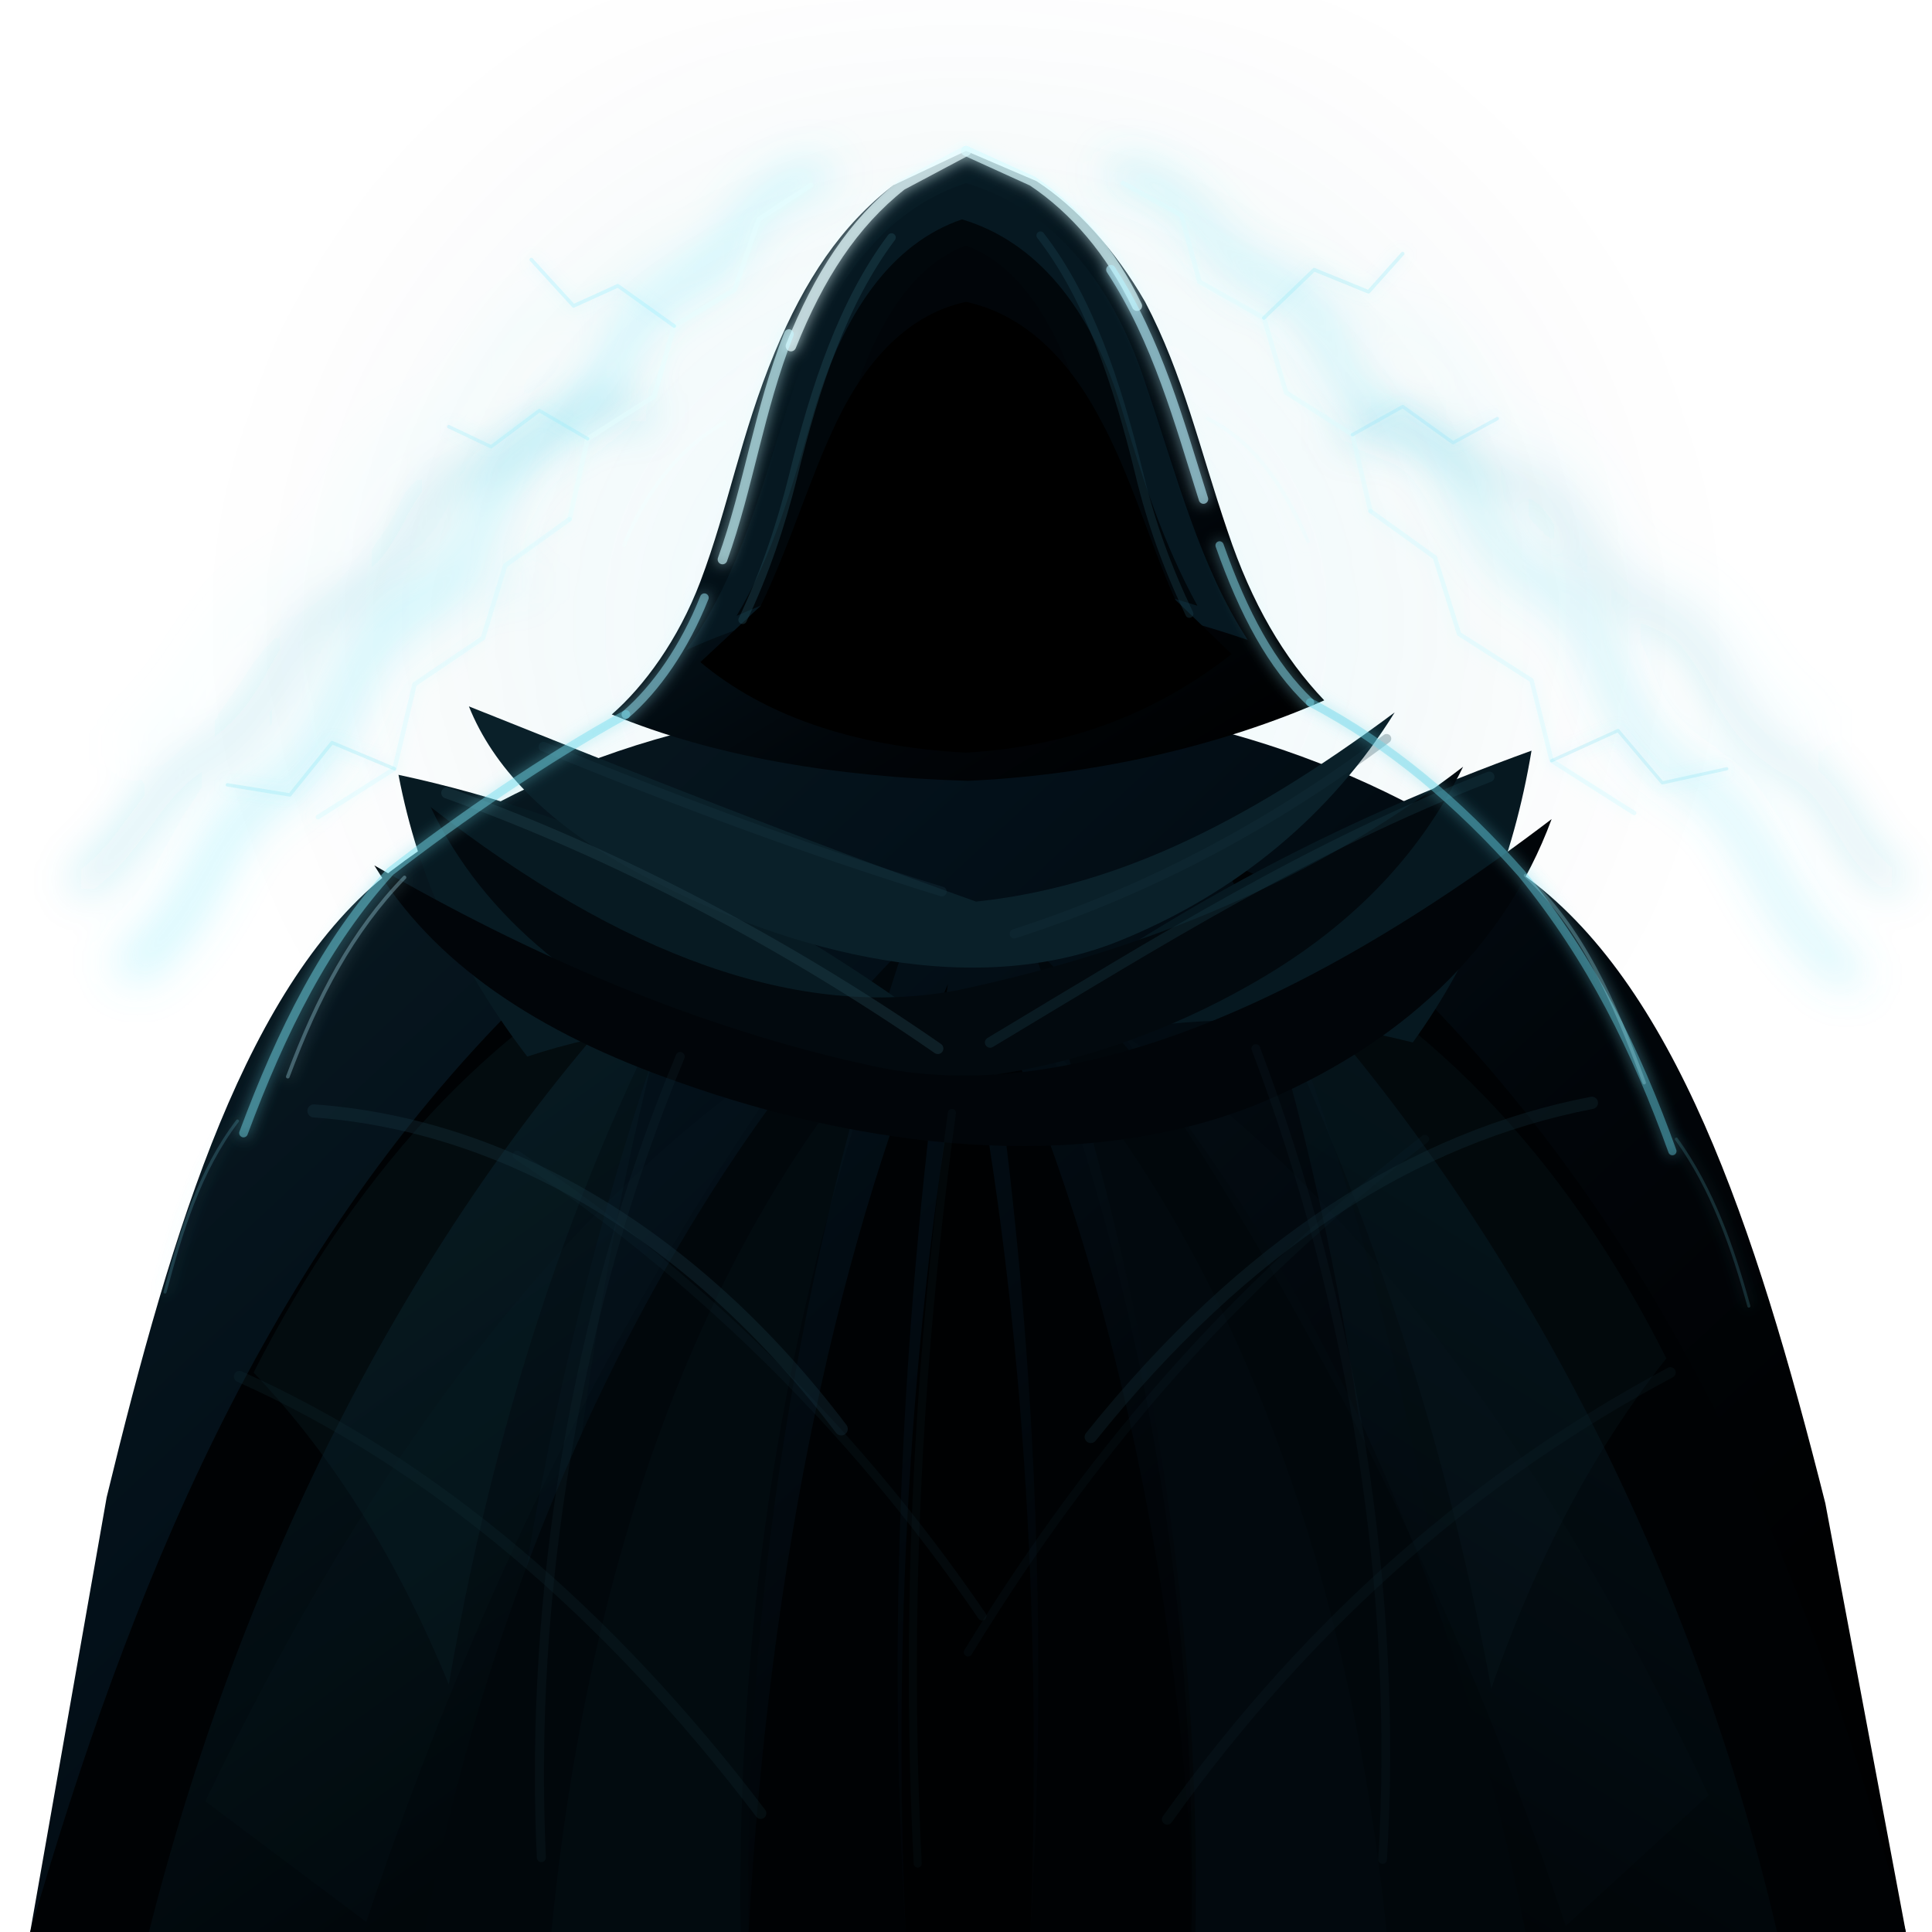
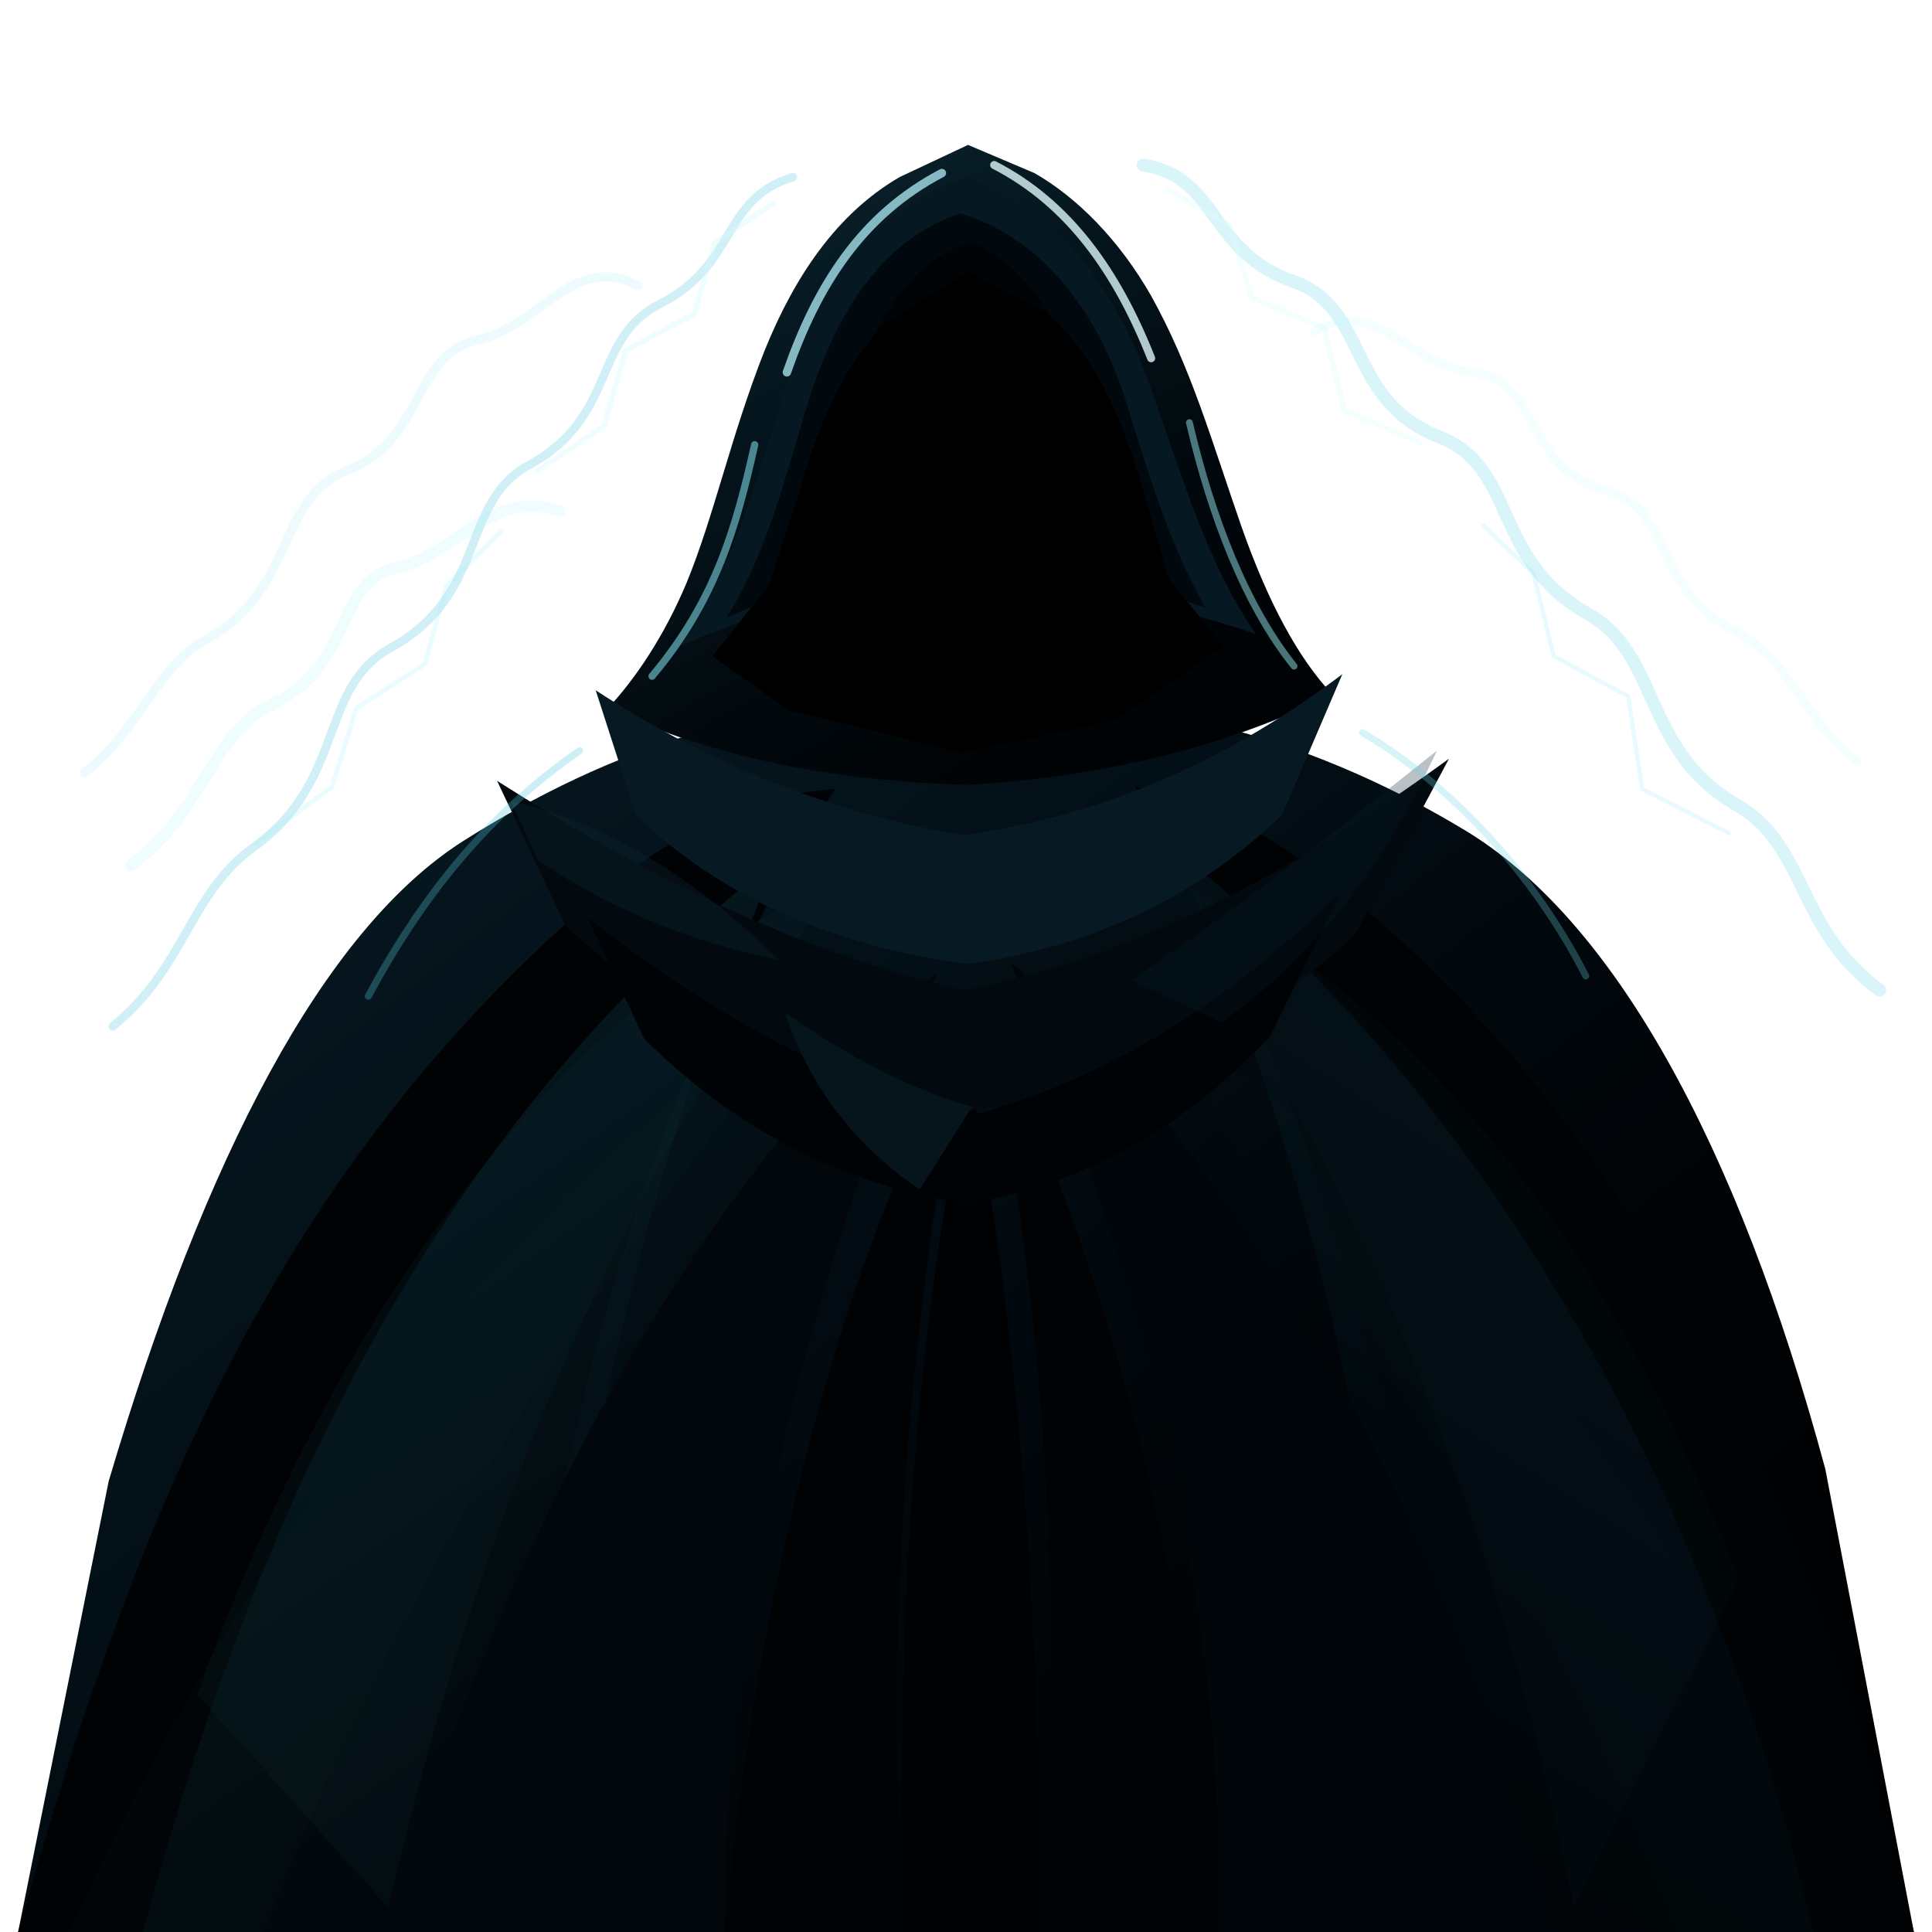
- <svg xmlns="http://www.w3.org/2000/svg" viewBox="0 0 96 96" role="img" aria-labelledby="v205-title v205-desc" data-brand-v20-candidate="v20.5-reference-silhouette" data-brand-reference-decision="not-reference-approved">
+ <svg xmlns="http://www.w3.org/2000/svg" viewBox="0 0 96 96" role="img" aria-labelledby="v206-title v206-desc" data-brand-v20-candidate="v20.6-reference-monolith" data-brand-reference-decision="not-reference-approved">
  <defs>
-     <linearGradient id="v205-cloak" x1="18" y1="39" x2="71" y2="96" gradientUnits="userSpaceOnUse">
-       <stop stop-color="#081820" />
-       <stop offset=".28" stop-color="#031019" />
-       <stop offset=".68" stop-color="#010509" />
+     <linearGradient id="v206-cloak-gradient" x1="20" y1="40" x2="63" y2="95" gradientUnits="userSpaceOnUse">
+       <stop stop-color="#07171f" />
+       <stop offset=".28" stop-color="#031018" />
+       <stop offset=".66" stop-color="#01060a" />
      <stop offset="1" stop-color="#000102" />
    </linearGradient>
-     <linearGradient id="v205-hood" x1="39" y1="8" x2="58" y2="39" gradientUnits="userSpaceOnUse">
-       <stop stop-color="#0a222c" />
-       <stop offset=".36" stop-color="#04131b" />
-       <stop offset=".74" stop-color="#010509" />
-       <stop offset="1" stop-color="#000102" />
+     <linearGradient id="v206-hood-gradient" x1="39" y1="7" x2="57" y2="39" gradientUnits="userSpaceOnUse">
+       <stop stop-color="#0a222d" />
+       <stop offset=".32" stop-color="#05151d" />
+       <stop offset=".7" stop-color="#01070b" />
+       <stop offset="1" stop-color="#000204" />
    </linearGradient>
-     <linearGradient id="v205-left" x1="9" y1="49" x2="43" y2="96" gradientUnits="userSpaceOnUse">
-       <stop stop-color="#0b2630" />
-       <stop offset=".42" stop-color="#04131b" />
-       <stop offset="1" stop-color="#000103" />
+     <linearGradient id="v206-fold-left" x1="11" y1="50" x2="42" y2="93" gradientUnits="userSpaceOnUse">
+       <stop stop-color="#0a2732" />
+       <stop offset=".48" stop-color="#04131b" />
+       <stop offset="1" stop-color="#000204" />
    </linearGradient>
-     <linearGradient id="v205-right" x1="84" y1="47" x2="53" y2="96" gradientUnits="userSpaceOnUse">
-       <stop stop-color="#091f29" />
-       <stop offset=".47" stop-color="#030e15" />
-       <stop offset="1" stop-color="#000103" />
+     <linearGradient id="v206-fold-right" x1="83" y1="47" x2="53" y2="94" gradientUnits="userSpaceOnUse">
+       <stop stop-color="#081e28" />
+       <stop offset=".5" stop-color="#020d14" />
+       <stop offset="1" stop-color="#000204" />
    </linearGradient>
-     <radialGradient id="v205-aura" cx="0" cy="0" r="1" gradientTransform="translate(48 31) rotate(90) scale(35 38)" gradientUnits="userSpaceOnUse">
-       <stop stop-color="#75eeff" stop-opacity=".34" />
-       <stop offset=".38" stop-color="#24b4d0" stop-opacity=".17" />
-       <stop offset="1" stop-color="#04131b" stop-opacity="0" />
-     </radialGradient>
-     <filter id="v205-haze" x="-80%" y="-80%" width="260%" height="260%">
-       <feGaussianBlur stdDeviation="4" />
-     </filter>
-     <filter id="v205-soft" x="-70%" y="-70%" width="240%" height="240%">
-       <feGaussianBlur stdDeviation="1.05" />
-     </filter>
-     <filter id="v205-glow" x="-100%" y="-100%" width="300%" height="300%">
-       <feGaussianBlur stdDeviation=".34" result="b" />
-       <feMerge>
-         <feMergeNode in="b" />
-         <feMergeNode in="SourceGraphic" />
-       </feMerge>
-     </filter>
  </defs>
-   <g data-brand-field-rear="" data-brand-depth="far" aria-hidden="true">
-     <ellipse cx="48" cy="31" rx="33" ry="32" fill="url(#v205-aura)" filter="url(#v205-haze)" opacity=".32" />
-     <g fill="none" stroke-linecap="round" stroke-linejoin="round" filter="url(#v205-soft)">
-       <path d="M40.6 8.7C36.8 9.5 37 12.7 33.6 14.3C30.3 15.8 31.1 19.6 27.2 21.5C23.8 23.2 24.7 27.7 20.5 30C17.1 31.8 18.1 36.6 13.5 39.5C10.5 41.4 10.5 45.2 6.8 48.1" stroke="#69e7fb" stroke-opacity=".3" stroke-width="1.45" />
-       <path d="M36.2 12.8C32.4 11.4 30.8 14.9 27.4 15.5C24.3 16 24.3 20.1 20.7 21.4C17.4 22.6 18 27 13.9 29C10.8 30.5 10.3 34.3 6.5 37.2" stroke="#a8f4ff" stroke-opacity=".14" stroke-width=".8" />
-       <path d="M31.7 20.5C28.3 19.2 26.4 22.7 23.6 23.3C20.3 24 21 28.2 17.1 29.9C13.8 31.3 14.2 35.5 10 37.7C7.6 39 6.7 42 4.2 43.8" stroke="#2bb9d5" stroke-opacity=".25" stroke-width="1.16" />
-       <path d="M26.2 29C22.8 28.2 21.7 31.4 18.7 32.3C15.8 33.2 16.7 37.1 12.9 39.1C9.8 40.8 10 45 5.8 47.8" stroke="#70e6fa" stroke-opacity=".17" stroke-width=".74" />
-       <path d="M55.7 8.6C59.5 9.2 59.6 12.4 63.1 13.9C66.8 15.5 65.7 19.7 70 21.3C73.1 22.5 72.8 26.8 77 29.2C80.6 31.3 79.4 36 84 38.7C87.6 40.8 87.4 44.9 91.8 48.4" stroke="#5bdef4" stroke-opacity=".28" stroke-width="1.34" />
-       <path d="M61.6 14.1C65.1 12.6 66.7 16 69.8 16.4C73.1 16.9 72.5 21.1 76.4 22.2C79.7 23.2 78.8 27.6 83.3 29.2C86.1 30.2 86.4 34 90 36.1" stroke="#9cf1ff" stroke-opacity=".13" stroke-width=".77" />
-       <path d="M67.1 21.5C70.7 20.1 72.4 23.4 75.4 24C78.7 24.7 78 28.9 82.2 30.5C85.7 31.8 84.9 35.9 89.1 38.1C91.6 39.4 91.5 42 94 43.8" stroke="#25adca" stroke-opacity=".23" stroke-width="1.08" />
+   <g data-brand-field-rear="" data-brand-depth="far" aria-hidden="true" fill="none" stroke-linecap="round" stroke-linejoin="round">
+     <path d="M39.4 8.8C35.8 9.9 36.7 13.1 32.8 15.1C29.4 16.8 30.7 20.7 26.3 23.1C22.8 25 24.3 29.5 19.4 32.2C15.8 34.2 17.2 38.8 12.6 42.1C9.4 44.4 9.2 48.1 5.6 51" stroke="#31b9d5" stroke-opacity=".23" stroke-width=".42" />
+     <path d="M31.7 14.2C28.5 12.5 26.9 16.2 23.7 16.9C20.5 17.6 21.1 21.9 17.2 23.4C13.7 24.8 14.7 29.4 10.2 31.8C7.8 33.1 7 36.2 4.2 38.4" stroke="#75e4f6" stroke-opacity=".13" stroke-width=".45" />
+     <path d="M27.8 25.4C24.5 24.2 22.6 27.6 19.7 28.2C16.6 28.9 17.6 33.1 13.5 35C10.5 36.4 10.2 40.3 6.5 43" stroke="#9ceefa" stroke-opacity=".16" stroke-width=".58" />
+     <path d="M56.8 8.2C60.6 8.8 60 12.5 64.3 14C68 15.3 66.9 19.9 71.5 21.7C75.4 23.2 74.1 27.8 78.9 30.5C82.5 32.5 81.6 37.3 86.3 40C89.8 42 89.2 46.1 93.4 49.2" stroke="#48cce4" stroke-opacity=".21" stroke-width=".64" />
+     <path d="M65.3 16.5C68.3 14.6 70.1 18.2 73.2 18.5C76.6 18.9 75.7 23.4 79.9 24.4C83 25.2 82.3 29.4 86.1 31.3C89.1 32.8 89.7 36 92.3 37.8" stroke="#a7f3ff" stroke-opacity=".12" stroke-width=".42" />
+   </g>
+   <g data-brand-figure="" data-brand-depth="base">
+     <path id="v206-cloak" data-brand-cloak="" d="M48.1 34.7C38.2 34.5 30.4 37.1 23 41.8C16.1 46.2 10.2 57.4 5.4 73.6L.9 96H95.1L90.7 73C86.3 56.7 80.1 45.6 72.7 41.2C65.7 37 57.8 34.5 48.1 34.7Z" fill="url(#v206-cloak-gradient)" />
+     <g data-brand-folds-far="" data-brand-depth="mid">
+       <path d="M.9 96C6.6 75.8 13.5 58.7 28.9 45.2C33.2 41.4 37.3 39.5 41.5 39.2C31.8 54.4 26.6 73.3 25.1 96Z" fill="#000204" />
+       <path d="M95.1 96C90.4 76.4 82.5 57.1 66.9 44.4C63.5 41.6 59.8 39.7 56.4 39.1C65.7 54.5 71.3 73.8 72.7 96Z" fill="#000204" />
+       <path d="M7.1 96C12.5 76 21.2 56.3 38.6 42.7C31.7 58.8 27.7 76 27 96Z" fill="url(#v206-fold-left)" opacity=".68" />
+       <path d="M90.1 96C85.1 75 74.9 55.5 58.4 42.2C65.5 58.7 69.7 76.1 69.5 96Z" fill="url(#v206-fold-right)" opacity=".57" />
+       <path d="M9.8 84.2C17.2 63.9 28.2 49.8 41.9 43.5C31.9 56.9 24.2 73.6 19.3 94.8Z" fill="#0a2630" opacity=".2" />
+       <path d="M86.4 78.5C79.7 60.9 69.7 49.1 56.8 42.9C66.2 55.9 74 73.6 78.2 94.7Z" fill="#071b24" opacity=".16" />
+     </g>
+     <g data-brand-folds-near="" data-brand-depth="near">
+       <path d="M19.1 96C25.5 75.7 34.3 59.3 46.6 48.3C39.7 64.9 36 80.7 36 96Z" fill="#01070b" />
+       <path d="M77.5 96C71.8 75.7 62.6 58.4 50.2 47.8C57.1 64.4 61 80.7 60.5 96Z" fill="#01060a" />
+       <path d="M36 96C37.8 77.5 42.1 62.2 47.8 51.8C44.6 69.4 44.1 83 44.9 96Z" fill="#000204" />
+       <path d="M60.5 96C59 77.8 54.9 62 49.1 51C52.5 68.4 52.7 82.8 51.7 96Z" fill="#000204" />
+       <path d="M44.9 96C44.5 80.1 45.5 65.8 48.2 53.4C50.6 66 51.7 80.6 51.7 96Z" fill="#000102" />
+       <path d="M3.4 96C11.9 77.5 23.9 60.1 40.9 49.4C27.9 65.2 19.3 80.2 13.1 96Z" fill="#09202a" opacity=".08" />
+       <path d="M92.7 96C84.6 76.7 72.5 59.3 55.1 48.7C68.8 65.6 77.5 81 83.4 96Z" fill="#061820" opacity=".075" />
+     </g>
+     <path id="v206-hood" data-brand-hood="" data-brand-depth="mid" d="M48.1 7.2L44.7 8.8C41.6 10.6 39.5 13.7 38 17.4C36.3 21.7 35.5 25.6 34.1 29C33 31.6 31.6 33.7 30.2 35.2C35.6 37.7 41.5 38.8 48.1 39C54.8 38.6 61 37.1 66.2 34.5C64.5 32.7 63 29.9 61.7 26.2C60.2 21.9 59.2 18.3 57.2 14.7C55.6 11.9 53.5 9.8 51.4 8.6L48.1 7.2Z" fill="url(#v206-hood-gradient)" />
+     <g data-brand-hood-layers="" data-brand-depth="near">
+       <path d="M48 8.8C43.6 10.2 40.7 14 39 19.4C37.5 24.1 36.4 28.3 33.8 32.1C37.8 30.3 42.5 29.1 48 29C53.7 29.2 58.3 30.1 62.4 31.5C59.8 27.7 58.7 23.4 57 18.8C55.1 13.7 52.1 10.1 48 8.8Z" fill="#061821" />
+       <path d="M47.7 10.6C43.9 11.9 41.5 15.4 40 20.5C38.8 24.5 38 27.6 36.1 30.7C39.8 29 43.8 28 48 27.8C52.4 28 56.2 28.9 59.9 30.2C58.2 27.2 57.2 24 56 20.1C54.5 15.2 51.5 11.7 47.7 10.6Z" fill="#02090e" />
+       <path d="M48.2 12C45.2 13 43.1 16.2 41.8 20.8C40.8 24.2 40.1 26.8 38.7 29C41.5 27.8 44.6 27.1 48 26.9C51.6 27.1 54.5 27.9 57.3 29.1C56.1 26.6 55.3 24.1 54.2 20.5C52.9 16.1 51 13.1 48.2 12Z" fill="#000407" />
+     </g>
+     <path id="v206-face" data-brand-face-void="" data-brand-depth="counter" d="M48.1 13.5L44.1 16C41.9 18.1 40.6 21.2 39.7 24.5L38.2 29.1L35.4 32.6L39.2 35.3L47.8 37.4L55.4 35.8L60.8 32.1L58.1 28.8L56.7 24C55.7 20.5 54.2 17.5 52.1 15.6L48.1 13.5Z" fill="#000" />
+     <g data-brand-cowl="" data-brand-depth="near">
+       <path d="M29.6 34.3C34.8 37.7 40.8 40.3 47.8 41.5C55.2 40.5 61.4 37.5 66.7 33.5L63.7 40.5C59.4 44.6 54.4 47 48.1 47.9C41.2 47 35.6 44.4 31.6 40.5Z" fill="#071923" />
+       <path d="M24.7 38.8C31.8 43.3 39.2 47.2 47.9 49.2C57 47.4 64.7 43 72 37.7L67.3 46.5C62 51.3 55.6 54.3 48 55.2C39.8 54.1 33.1 50.7 28.1 46Z" fill="#020a10" />
+       <path d="M29.2 45.6C35.5 50.5 41.2 53.6 48 55.5C54.5 53.8 60.7 50.2 66.7 44.2L63.1 51.5C58.8 56.1 53.7 58.9 48.1 59.8C41.6 58.9 36.2 55.8 32 51.6Z" fill="#000305" />
+       <path d="M25.4 39.8C30.4 41 34.6 43.7 38.7 47.7C33.8 46.7 29.7 44.8 26.7 42.7Z" fill="#0b2630" opacity=".35" />
+       <path d="M56.2 48.7C61.5 45.2 67 40.8 71.4 37.3C68.6 43.3 65.3 47.5 60.7 50.8Z" fill="#081e28" opacity=".28" />
+       <path d="M39 50.3C42.4 52.7 45.5 54.2 48.3 55L45.7 59.1C42.7 57.1 40.3 54.2 39 50.3Z" fill="#06141c" />
+     </g>
+     <g data-brand-rim="" data-brand-depth="front" fill="none" stroke-linecap="round" stroke-linejoin="round">
+       <path d="M46.8 8.6C42.8 10.7 40.6 14.2 39.1 18.5" stroke="#b6f6ff" stroke-opacity=".72" stroke-width=".42" />
+       <path d="M49.4 8.2C53.1 10.1 55.5 13.5 57.2 17.8" stroke="#e1fdff" stroke-opacity=".78" stroke-width=".4" />
+       <path d="M37.5 22.1C36.6 26.1 35.6 29.8 32.4 33.6" stroke="#85e5f2" stroke-opacity=".55" stroke-width=".36" />
+       <path d="M59.1 21C60.2 25.7 61.9 30.1 64.3 33.1" stroke="#9beef8" stroke-opacity=".48" stroke-width=".34" />
+       <path d="M28.8 37.3C24.2 40.5 21 44.5 18.3 49.5" stroke="#55c8dc" stroke-opacity=".3" stroke-width=".35" />
+       <path d="M67.7 36.4C72.1 39 76.2 43.4 78.8 48.5" stroke="#6ed7e6" stroke-opacity=".28" stroke-width=".34" />
    </g>
  </g>
-   <g data-brand-figure="" data-brand-depth="base">
-     <path id="v205-cloak" data-brand-cloak="" d="M48 34.8C37.1 34.6 27.1 37.4 19.4 43.3C12.3 48.8 8.6 60.8 5.3 74.4L1.5 96H94.7L90.7 74.7C87.2 60.8 83.2 48.8 75.6 43.4C68.2 38 58.5 34.6 48 34.8Z" fill="url(#v205-cloak)" />
-     <g data-brand-folds-far="" data-brand-depth="mid">
-       <path d="M1.5 96C6.4 79.1 13.1 62.4 25.9 49.7C29.2 46.4 32.6 44.3 36.2 42.8C30.1 56.9 25.5 75.1 24 96Z" fill="#000204" />
-       <path d="M94.7 96C90.4 79.4 83.5 62.5 70.6 49.4C67.5 46.2 64.4 44.2 60.8 42.8C67.4 57.1 72 74.9 73.5 96Z" fill="#000204" />
-       <path d="M7.4 96C12 77.8 20.9 59.7 34.1 46.5C29.7 61.4 27.3 78.2 27.4 96Z" fill="url(#v205-left)" opacity=".72" />
-       <path d="M88.3 96C84 77.5 74.8 59.6 61.9 46.3C66.9 61.7 69.5 78.3 68.9 96Z" fill="url(#v205-right)" opacity=".68" />
-       <path d="M12.6 68.2C17.7 58.2 25.1 49.6 35.5 45.6C29.4 56.3 24.9 68.7 22.3 83.7C19.8 77.6 16.6 72.4 12.6 68.2Z" fill="#0b2832" opacity=".24" />
-       <path d="M82.8 67.5C77.9 57.7 70.7 49.7 61.1 45.7C66.8 56.8 71.4 69.2 74.1 83.9C76.4 77.3 79.3 71.9 82.8 67.5Z" fill="#08202a" opacity=".22" />
-     </g>
-     <g data-brand-folds-near="" data-brand-depth="near">
-       <path d="M21.1 96C24.6 77.1 33.6 58.5 44.9 47.1C39.7 62.8 36.9 79.8 37.2 96Z" fill="#01070b" />
-       <path d="M75.8 96C72.1 76.8 63.3 58.6 51.3 47C56.9 63.2 59.7 79.8 59.4 96Z" fill="#01070b" />
-       <path d="M37.2 96C38.2 77.8 41.7 61.2 47.1 48.9C44.7 65.7 44.1 81.7 45 96Z" fill="#000204" />
-       <path d="M59.4 96C58.6 77.8 54.8 61.4 48.9 48.9C51.5 65.4 52.1 81.6 51.2 96Z" fill="#000204" />
-       <path d="M45 96C44.3 80.3 45.4 64.2 48 50.4C50.8 64.3 51.8 80.2 51.2 96Z" fill="#000102" />
-       <path d="M10.2 89.5C18.5 72.3 28.2 59.3 40.1 51.7C31.3 63.9 23.8 78.7 18.2 95.5Z" fill="#0a222b" opacity=".12" />
-       <path d="M84.9 89.2C77.2 72.8 67.4 59 55.8 51.4C64.5 64.1 72.2 78.8 77.8 95.7Z" fill="#071a22" opacity=".11" />
-       <path d="M27.4 96C29.2 77.5 34.8 62.2 43.8 51.8C38.9 65.8 36.6 80.5 36.8 96Z" fill="#0a222b" opacity=".14" />
-       <path d="M68.9 96C67 77.4 61.1 62.2 52.1 51.8C57.2 66.1 59.5 80.8 59.2 96Z" fill="#071a22" opacity=".12" />
-     </g>
-     <path id="v205-hood" data-brand-hood="" data-brand-depth="mid" d="M48 7.5L44.4 9.2C41.8 11.2 40 13.9 38.5 17.5C36.8 21.6 36.2 25.2 34.8 28.9C33.7 31.8 32 34.1 30.4 35.5C35.5 37.6 41.5 38.6 48.1 38.8C54.6 38.5 60.8 37 65.8 34.8C63.8 32.7 62.2 30 61 26.4C59.6 22.3 58.8 18.6 56.9 15C55.4 12.4 53.5 10.3 51.5 9L48 7.5Z" fill="url(#v205-hood)" />
-     <g data-brand-hood-layers="" data-brand-depth="near">
-       <path d="M48 9.1C44 10.4 41.2 14 39.4 19.4C37.8 24.3 36.8 28.5 34.1 32.3C38.1 30.5 42.5 29.4 48 29.2C53.6 29.4 58.2 30.5 62 31.8C59.6 28.1 58.5 23.7 56.9 19C55.2 13.8 52.1 10.3 48 9.1Z" fill="#061821" />
-       <path d="M47.8 10.9C44.3 12.1 41.9 15.5 40.4 20.6C39.3 24.4 38.4 27.6 36.6 30.6C40.2 29 44 28.1 48 27.9C52.3 28.1 56 29 59.5 30.1C57.8 27 56.8 23.9 55.7 20.2C54.2 15.3 51.5 12 47.8 10.9Z" fill="#01070b" />
-       <path d="M48 12.2C45.3 13.2 43.4 16.2 42.1 20.7C41 24.5 40.2 27 39.2 29.1C42 27.9 44.9 27.2 48 27C51.3 27.2 54.1 27.9 56.8 29C55.8 26.7 55 24.3 53.9 20.6C52.6 16.2 50.7 13.2 48 12.2Z" fill="#010509" />
-     </g>
-     <path id="v205-face" data-brand-face-void="" data-brand-depth="counter" d="M48 15C45.2 15.6 43.1 17.8 41.6 20.9C40.2 23.8 39.3 27 37.8 30.1L34.8 32.9C37.9 35.5 42.3 37.1 48 37.4C53.2 37.1 57.5 35.4 61.2 32.5L58.4 29.8C57.1 26.9 56.2 23.6 54.6 20.7C53 17.7 50.8 15.6 48 15Z" fill="#000" />
-     <g data-brand-hood-seams="" data-brand-depth="front" fill="none" stroke-linecap="round">
-       <path d="M44.3 11.8C41.9 15 40.5 19.2 39.4 23.7C38.8 26.1 38 28.5 36.9 30.8" stroke="#23505d" stroke-opacity=".38" stroke-width=".42" />
-       <path d="M51.7 11.7C54.1 14.8 55.5 19 56.6 23.5C57.2 26 58 28.2 59.1 30.5" stroke="#1d4653" stroke-opacity=".34" stroke-width=".4" />
-     </g>
-     <g data-brand-cowl="" data-brand-depth="near">
-       <path d="M19.8 38.5C29.6 40.6 39.4 45.2 49.6 53.4C42.1 50.7 34.4 49.8 26.2 52.5C22.9 48.2 20.8 43.7 19.8 38.5Z" fill="#071a22" />
-       <path d="M76.1 37.3C66.7 40.7 57.2 45.4 46.2 54C54.2 50.7 62 49.7 70.2 51.8C73.3 47.5 75.2 42.7 76.1 37.3Z" fill="#061820" />
-       <path d="M23.3 35.1C31.3 38.3 39.8 41.7 48.5 44.8C55.1 44.1 61.5 41.2 69.3 35.4C66.2 40.4 61.5 44.4 55.5 46.8C47.9 49.8 38.4 47.1 31.2 43.1C27.1 40.8 24.5 38.1 23.3 35.1Z" fill="#0a2029" />
-       <path d="M72.7 38.1C65.4 43.7 57 47.2 47.6 49.2C39.7 50.7 30.9 47.5 21.4 40.1C24 45.6 29.2 49.9 36.4 52.4C44.7 55.3 54.4 53.3 62 49C67 46.2 70.5 42.6 72.7 38.1Z" fill="#02090e" />
-       <path d="M18.6 43C26.2 47.4 34.6 51.1 43.5 53C52 54.8 63.3 51.2 77.1 40.7C74.7 47.2 69.5 52 62.4 54.9C53.6 58.4 42.8 57 33.8 53.8C26.6 51.3 21.5 47.8 18.6 43Z" fill="#010509" />
-       <path d="M22.2 39.4C30.6 42.4 39.1 46.9 46.6 52.1" fill="none" stroke="#244653" stroke-opacity=".36" stroke-width=".55" stroke-linecap="round" />
-       <path d="M49.2 51.8C57.7 46.7 65 42.1 74 38.6" fill="none" stroke="#1b3d49" stroke-opacity=".33" stroke-width=".52" stroke-linecap="round" />
-       <path d="M27 37.1C33.6 39.8 40 42.2 46.8 44.3" fill="none" stroke="#1a3a46" stroke-opacity=".29" stroke-width=".48" stroke-linecap="round" />
-       <path d="M50.4 46.4C57.2 44.2 63.3 40.9 68.9 36.7" fill="none" stroke="#173440" stroke-opacity=".27" stroke-width=".46" stroke-linecap="round" />
-     </g>
-     <g data-brand-rim="" data-brand-depth="front" fill="none" stroke-linecap="round" stroke-linejoin="round" filter="url(#v205-glow)">
-       <path d="M48 7.5L44.8 9.2C42.4 11.1 40.7 13.7 39.3 17.2" stroke="#e6fdff" stroke-opacity=".72" stroke-width=".52" />
-       <path d="M39.2 16.6C37.7 20.4 37.2 24.2 35.9 27.8" stroke="#c9f8ff" stroke-opacity=".62" stroke-width=".48" />
-       <path d="M35 29.7C34 32.2 32.6 34.2 31.1 35.5" stroke="#9ae9f8" stroke-opacity=".5" stroke-width=".43" />
-       <path d="M48 7.5L51.3 9C53.4 10.4 55.2 12.5 56.5 15.2" stroke="#d9fbff" stroke-opacity=".68" stroke-width=".5" />
-       <path d="M55.2 13.4C57.5 16.9 58.6 21 59.8 24.8" stroke="#b9f3ff" stroke-opacity=".59" stroke-width=".47" />
-       <path d="M60.6 27.1C61.8 30.5 63.2 33.1 65.1 34.9" stroke="#8fe5f6" stroke-opacity=".47" stroke-width=".41" />
-       <path d="M31.1 35.5C27.1 37.7 22.9 40.6 19.4 43.3C16.2 46.8 14 51.2 12.1 56.3" stroke="#75ddee" stroke-opacity=".45" stroke-width=".43" />
-       <path d="M65.1 34.9C69.1 37 72.5 39.9 75.6 43.4C79.1 47.7 81.3 52.2 83.1 57.2" stroke="#66d4e8" stroke-opacity=".42" stroke-width=".41" />
-     </g>
-     <g data-brand-cloth-highlights="" data-brand-depth="front" fill="none" stroke-linecap="round">
-       <path d="M15.6 55.2C25.3 55.9 34.6 61.5 41.8 71" stroke="#1b3b47" stroke-opacity=".31" stroke-width=".65" />
-       <path d="M79.1 54.8C70.3 56.5 61.9 61.8 54.2 71.4" stroke="#173641" stroke-opacity=".28" stroke-width=".61" />
-       <path d="M11.9 68.4C21.5 72.7 30.2 80.1 37.8 90.1" stroke="#142f3a" stroke-opacity=".24" stroke-width=".56" />
-       <path d="M83 68.2C73.8 73.1 65.3 80.2 58 90.4" stroke="#102a34" stroke-opacity=".21" stroke-width=".53" />
-       <path d="M33.8 52.5C28.5 65.2 26.3 79.5 26.9 92.3" stroke="#173540" stroke-opacity=".18" stroke-width=".45" />
-       <path d="M62.4 52.1C67.3 65 69.5 79.3 68.7 92.4" stroke="#132f39" stroke-opacity=".16" stroke-width=".43" />
-       <path d="M47.3 55.3C45.5 68.4 45 80.8 45.6 92.6" stroke="#102832" stroke-opacity=".15" stroke-width=".4" />
-       <path d="M25.7 57.4C34.2 63.1 42.1 70.5 48.8 80.3" stroke="#173641" stroke-opacity=".16" stroke-width=".44" />
-       <path d="M70.8 56.6C62 63.4 54.7 71.3 48.1 82.1" stroke="#112f3a" stroke-opacity=".14" stroke-width=".42" />
-     </g>
-   </g>
-   <g data-brand-field-mid="" data-brand-depth="front" aria-hidden="true" fill="none" stroke-linecap="round" stroke-linejoin="round" filter="url(#v205-glow)">
-     <path d="M40.3 9.2L37.7 10.9L36.5 14.4L33.5 16.2L32.5 19.7L29.2 21.8L28.3 25.8" stroke="#e5feff" stroke-opacity=".46" stroke-width=".24" />
-     <path d="M33.5 16.2L30.7 14.2L28.5 15.2L26.4 12.9" stroke="#8cecff" stroke-opacity=".28" stroke-width=".18" />
-     <path d="M29.2 21.8L26.8 20.4L24.4 22.2L22.3 21.2" stroke="#7de8fb" stroke-opacity=".23" stroke-width=".17" />
-     <path d="M28.3 25.8L25.1 28.1L24 31.7L20.6 34L19.6 38.2L15.8 40.6" stroke="#d2faff" stroke-opacity=".39" stroke-width=".23" />
-     <path d="M19.6 38.2L16.5 36.9L14.4 39.5L11.3 39" stroke="#70def2" stroke-opacity=".23" stroke-width=".17" />
-     <path d="M55.8 9.1L58.7 10.7L59.6 14L62.8 15.8L63.9 19.5L67.2 21.6L68.1 25.4" stroke="#dcfdff" stroke-opacity=".42" stroke-width=".23" />
-     <path d="M62.8 15.8L65.3 13.4L68 14.5L69.7 12.6" stroke="#86e9fa" stroke-opacity=".25" stroke-width=".18" />
-     <path d="M67.2 21.6L69.7 20.2L72.2 22L74.4 20.8" stroke="#75e3f7" stroke-opacity=".21" stroke-width=".17" />
-     <path d="M68.1 25.4L71.3 27.7L72.5 31.5L76.1 33.8L77.1 37.8L81.2 40.4" stroke="#c9f9ff" stroke-opacity=".35" stroke-width=".22" />
-     <path d="M77.1 37.8L80.4 36.3L82.6 38.9L85.8 38.2" stroke="#65d9ef" stroke-opacity=".21" stroke-width=".16" />
-   </g>
-   <g data-brand-field-front="" data-brand-depth="front" aria-hidden="true" fill="none" stroke-linecap="round" filter="url(#v205-glow)">
-     <path d="M36 21C33.8 22.2 32.1 24.4 31 27.1" stroke="#f1ffff" stroke-opacity=".46" stroke-width=".18" />
-     <path d="M60 20.8C62.4 22 63.8 24.2 65 26.9" stroke="#e9feff" stroke-opacity=".4" stroke-width=".18" />
-     <path d="M20.1 43.6C17.5 46.3 15.8 49.5 14.3 53.5" stroke="#b7f4ff" stroke-opacity=".31" stroke-width=".18" />
-     <path d="M75.8 43.5C78.6 46.1 80.2 49.7 81.7 53.8" stroke="#a3ecfa" stroke-opacity=".28" stroke-width=".17" />
-     <path d="M11.8 55.7C9.9 58.2 9 61.2 8.2 64.2" stroke="#79e1f3" stroke-opacity=".19" stroke-width=".15" />
-     <path d="M83.3 56.6C85.1 59.1 86.1 62 86.9 64.9" stroke="#6ed9ed" stroke-opacity=".17" stroke-width=".15" />
+   <g data-brand-field-mid="" data-brand-depth="near" aria-hidden="true" fill="none" stroke-linecap="round" stroke-linejoin="round">
+     <path d="M38.4 10.1L35.5 12.1L34.5 15.6L31.1 17.4L30 21.2L26.7 23.4" stroke="#d4fbff" stroke-opacity=".36" stroke-width=".27" />
+     <path d="M24.9 26.4L22.2 29.1L21.1 33L17.7 35.2L16.5 39.1L12.7 41.9" stroke="#a8f3fc" stroke-opacity=".24" stroke-width=".23" />
+     <path d="M58 9.4L61.1 11.2L62.2 14.8L65.8 16.3L66.8 20.4L70.6 22" stroke="#defdff" stroke-opacity=".34" stroke-width=".25" />
+     <path d="M73.7 26.1L76.2 28.5L77.2 32.6L80.9 34.6L81.6 39.2L85.9 41.4" stroke="#8eeaf7" stroke-opacity=".2" stroke-width=".21" />
  </g>
</svg>
